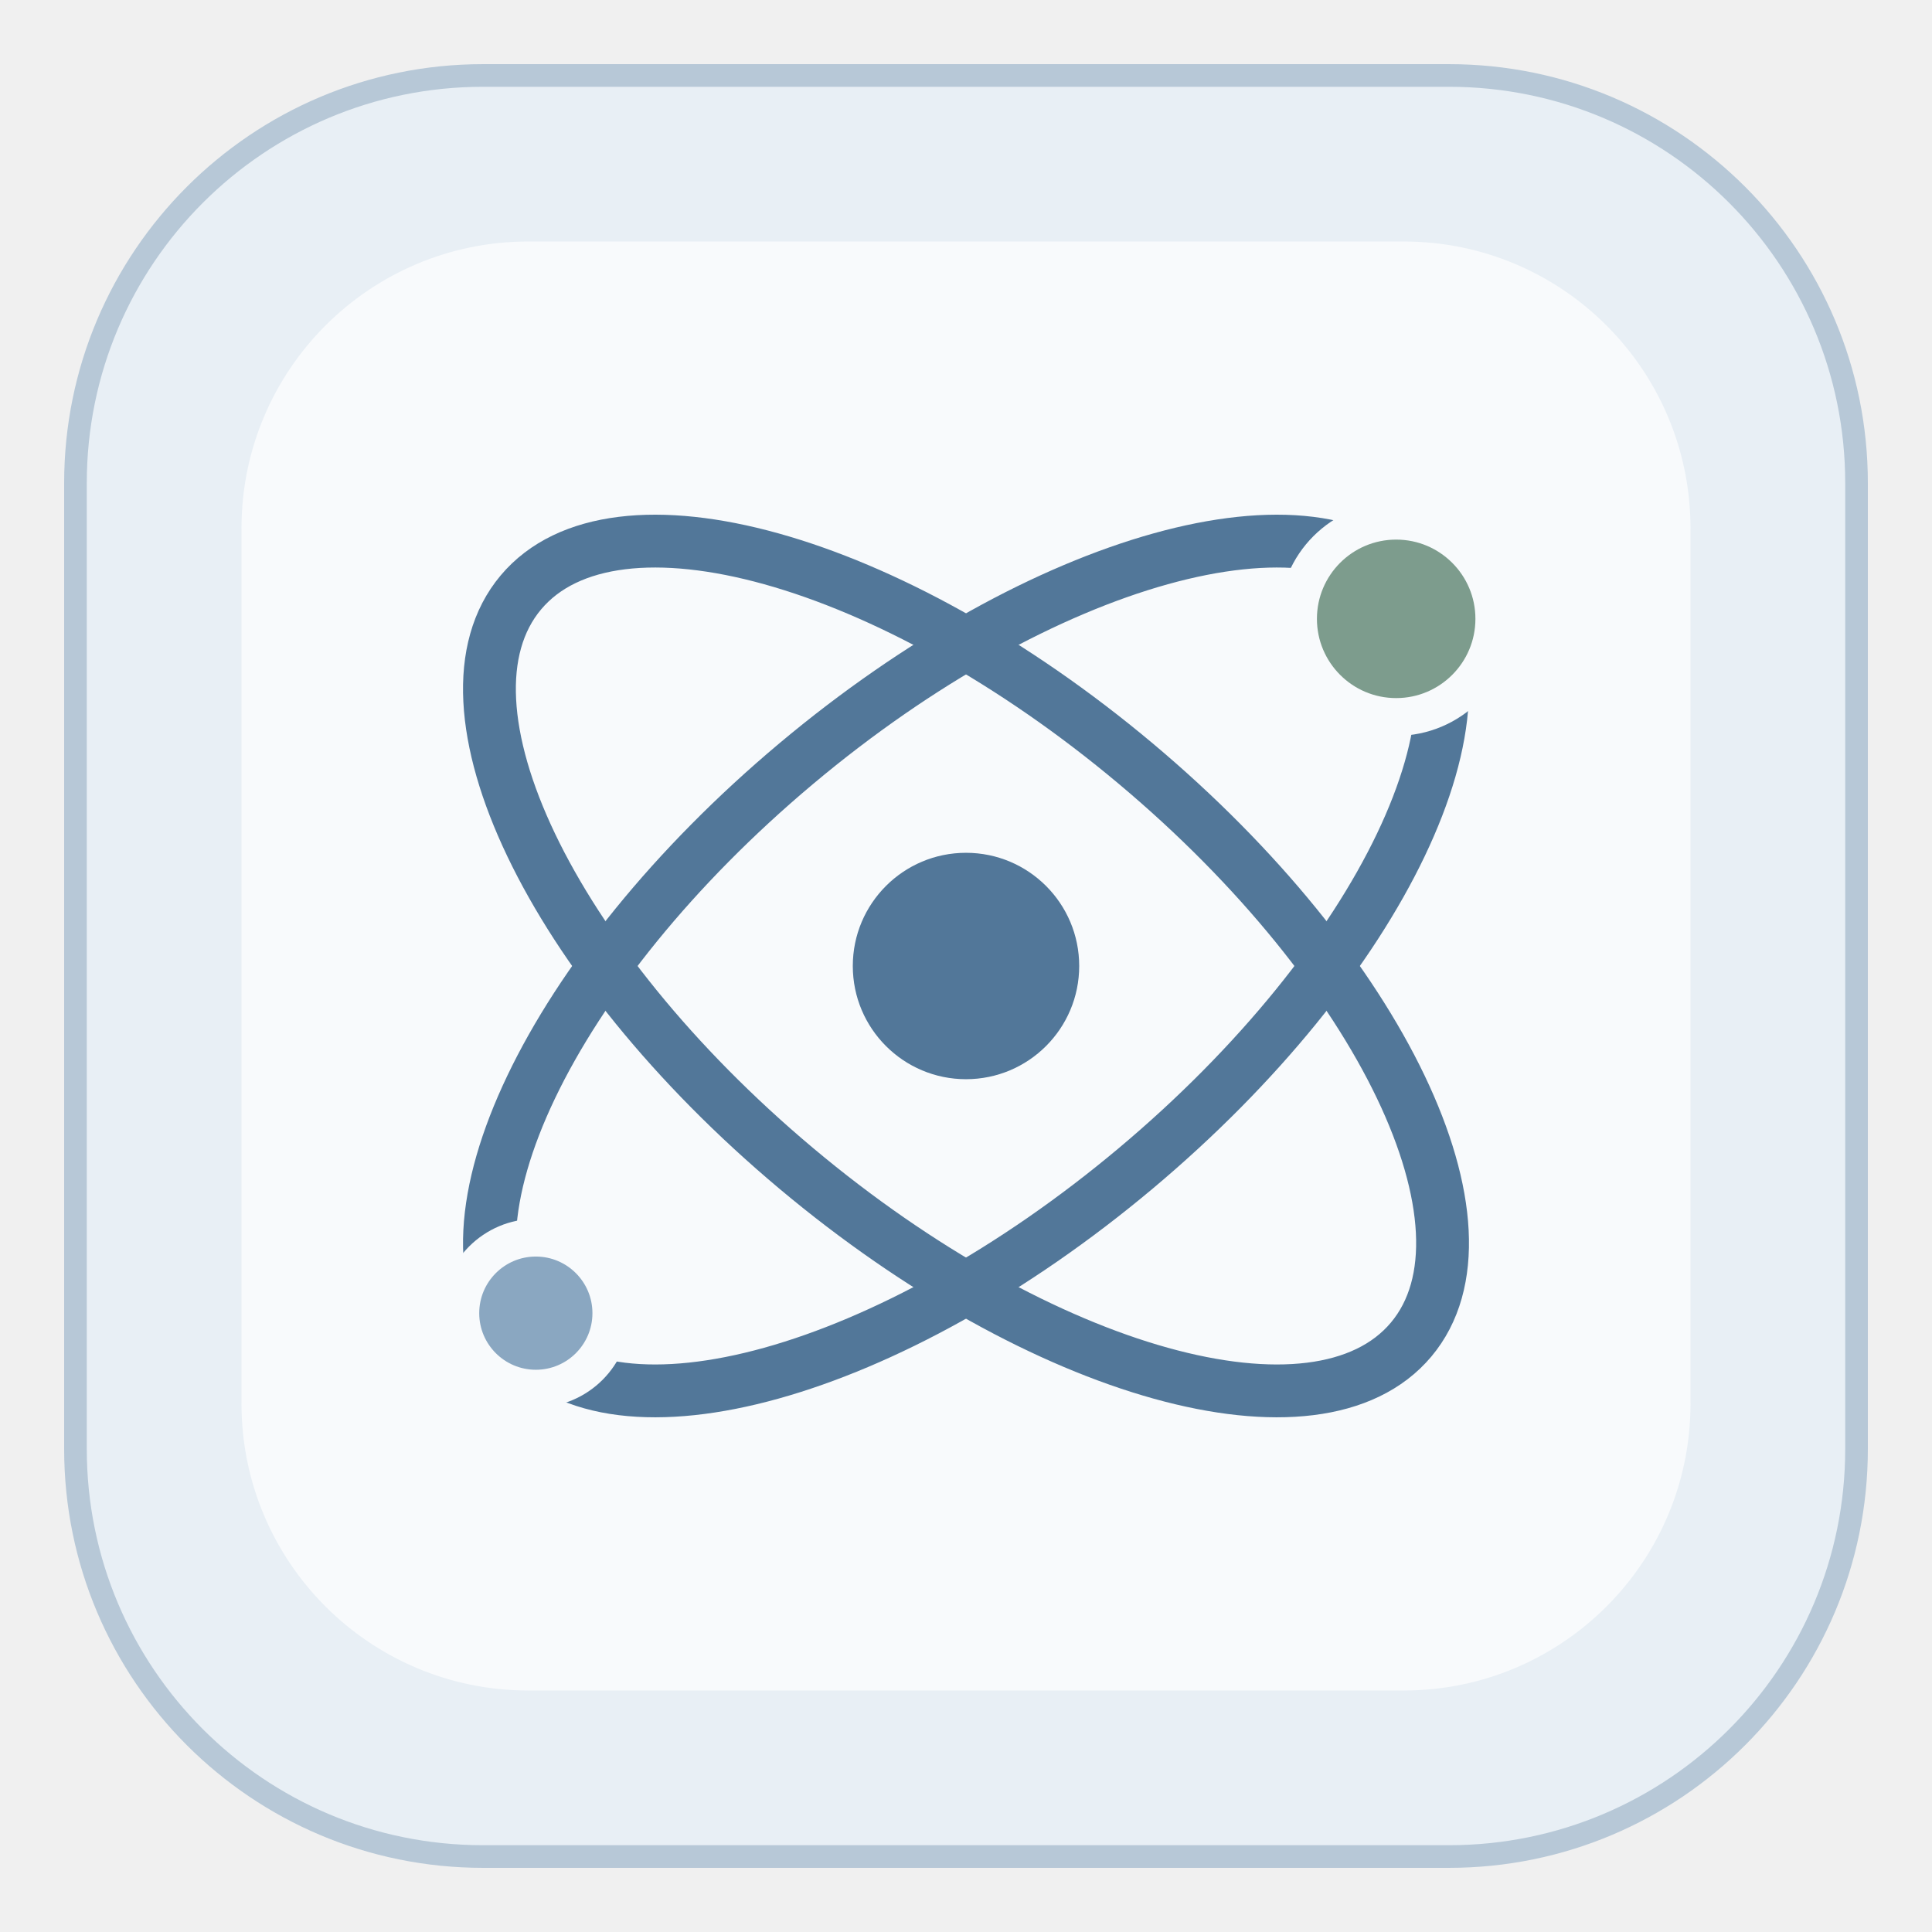
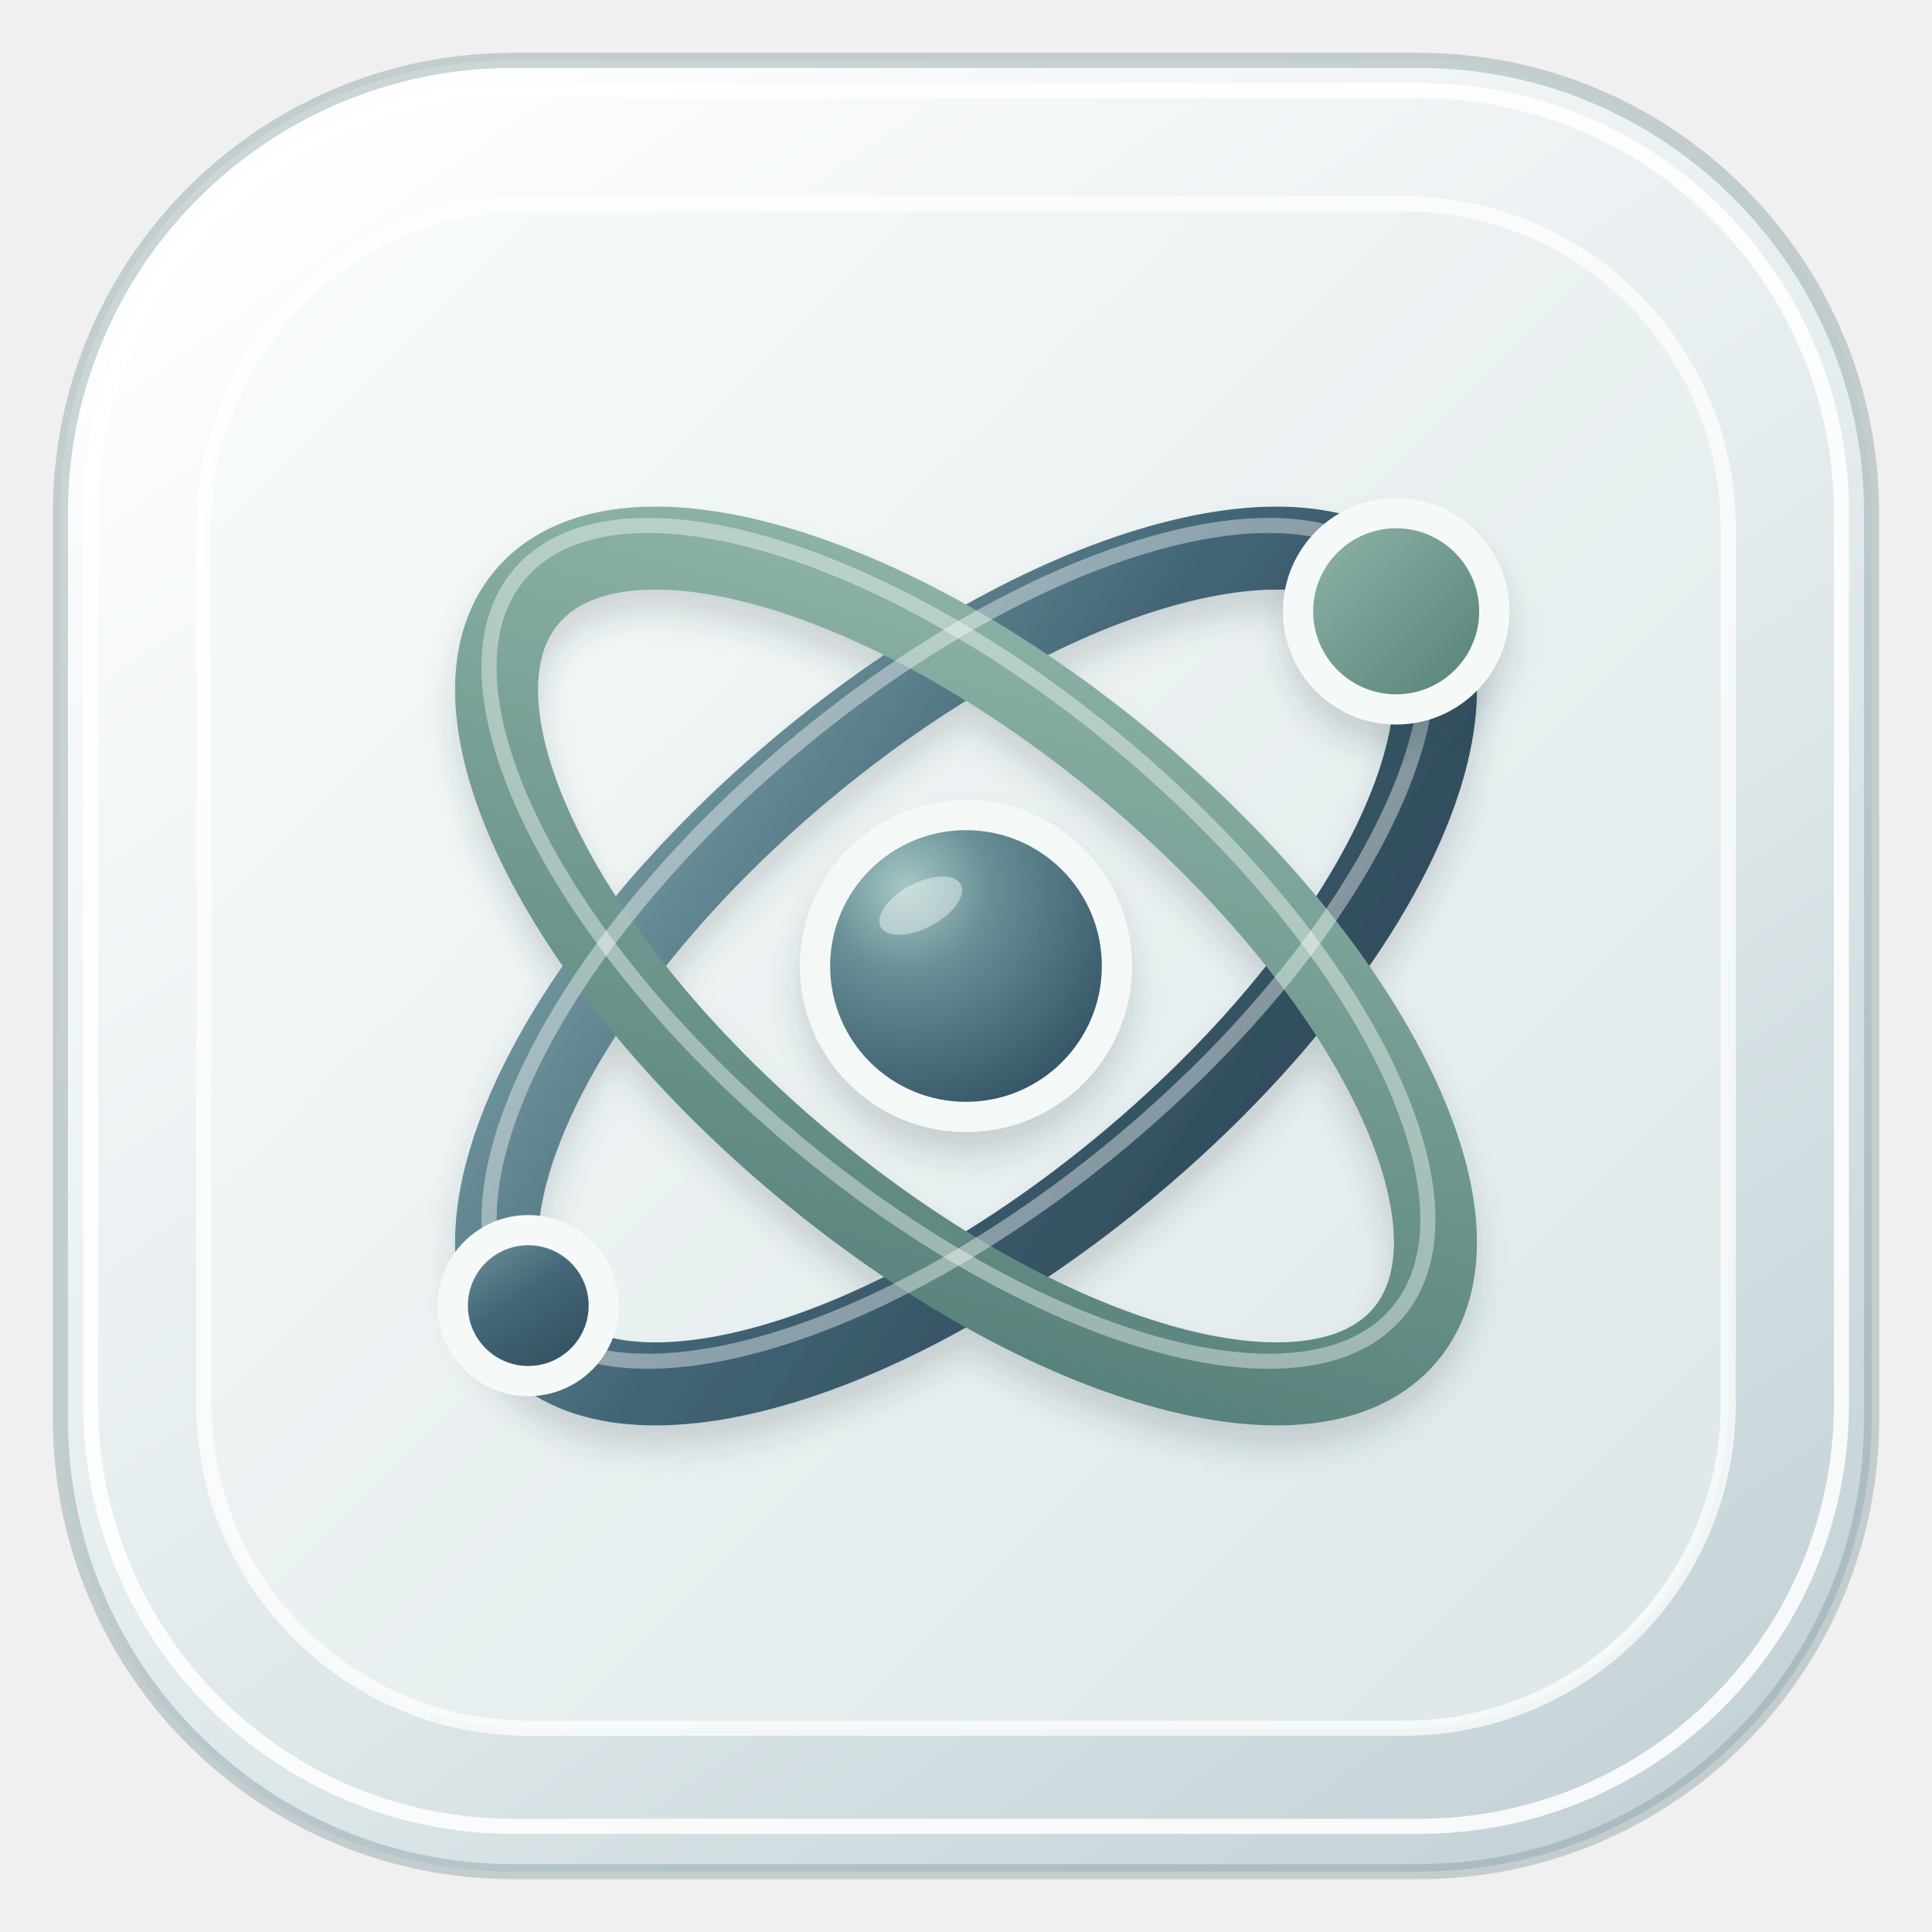
<svg xmlns="http://www.w3.org/2000/svg" width="256" height="256" viewBox="0 0 256 256">
-   <rect x="10" y="10" width="236" height="236" rx="54" fill="#e8eff5" stroke="#b7c8d7" stroke-width="3" />
-   <rect x="32" y="32" width="192" height="192" rx="38" fill="#f8fafc" />
-   <g fill="none" stroke="#527799" stroke-width="7" stroke-linecap="round">
-     <ellipse cx="128" cy="128" rx="77" ry="35" transform="rotate(-40 128 128)" />
-     <ellipse cx="128" cy="128" rx="77" ry="35" transform="rotate(40 128 128)" />
+   <defs>
+     <linearGradient id="shell" x1=".15" y1="0" x2=".85" y2="1" gradientUnits="objectBoundingBox">
+       <stop stop-color="#ffffff" />
+       <stop offset=".48" stop-color="#e7eef0" />
+       <stop offset="1" stop-color="#c4d2d7" />
+     </linearGradient>
+     <linearGradient id="plate" x1="0" y1="0" x2="1" y2="1">
+       <stop stop-color="#f9fcfb" />
+       <stop offset="1" stop-color="#dce6e8" />
+     </linearGradient>
+     <linearGradient id="orbit" x1=".15" y1="0" x2=".8" y2="1">
+       <stop stop-color="#70959d" />
+       <stop offset=".45" stop-color="#436677" />
+       <stop offset="1" stop-color="#304c5c" />
+     </linearGradient>
+     <linearGradient id="companion" x1="0" y1="0" x2="1" y2="1">
+       <stop stop-color="#93b8ac" />
+       <stop offset="1" stop-color="#517c76" />
+     </linearGradient>
+     <radialGradient id="core" cx=".3" cy=".24" r=".8">
+       <stop stop-color="#a6c7c4" />
+       <stop offset=".35" stop-color="#688f96" />
+       <stop offset="1" stop-color="#345465" />
+     </radialGradient>
+     <filter id="relief" x="-25%" y="-25%" width="150%" height="155%">
+       <feDropShadow dx="0" dy="3" stdDeviation="2" flood-color="#213d4b" flood-opacity=".18" />
+     </filter>
+   </defs>
+   <rect x="8" y="8" width="240" height="240" rx="60" fill="url(#shell)" stroke="#81999f" stroke-opacity=".4" stroke-width="2" />
+   <rect x="12" y="12" width="232" height="230" rx="56" fill="none" stroke="#ffffff" stroke-opacity=".86" stroke-width="2" />
+   <rect x="27" y="27" width="202" height="202" rx="43" fill="url(#plate)" stroke="#ffffff" stroke-opacity=".72" stroke-width="2" />
+   <g fill="none" stroke-linecap="round" filter="url(#relief)">
+     <ellipse cx="128" cy="128" rx="76" ry="34" transform="rotate(-40 128 128)" stroke="url(#orbit)" stroke-width="11" />
+     <ellipse cx="128" cy="128" rx="76" ry="34" transform="rotate(40 128 128)" stroke="url(#companion)" stroke-width="11" />
  </g>
-   <circle cx="128" cy="128" r="15" fill="#527799" />
-   <circle cx="185" cy="82" r="13" fill="#7d9c8d" stroke="#f8fafc" stroke-width="5" />
-   <circle cx="71" cy="174" r="10" fill="#8aa7c1" stroke="#f8fafc" stroke-width="5" />
+   <g fill="none" stroke="#ffffff" stroke-opacity=".4" stroke-width="2" stroke-linecap="round">
+     <ellipse cx="127" cy="125" rx="76" ry="34" transform="rotate(-40 127 125)" />
+     <ellipse cx="127" cy="125" rx="76" ry="34" transform="rotate(40 127 125)" />
+   </g>
+   <circle cx="128" cy="128" r="20" fill="url(#core)" stroke="#f4f9f8" stroke-width="4" filter="url(#relief)" />
+   <ellipse cx="122" cy="120" rx="6" ry="3" fill="#ffffff" opacity=".42" transform="rotate(-28 122 120)" />
+   <circle cx="185" cy="81" r="13" fill="url(#companion)" stroke="#f5f9f8" stroke-width="4" filter="url(#relief)" />
+   <circle cx="70" cy="173" r="10" fill="url(#orbit)" stroke="#f5f9f8" stroke-width="4" />
</svg>
